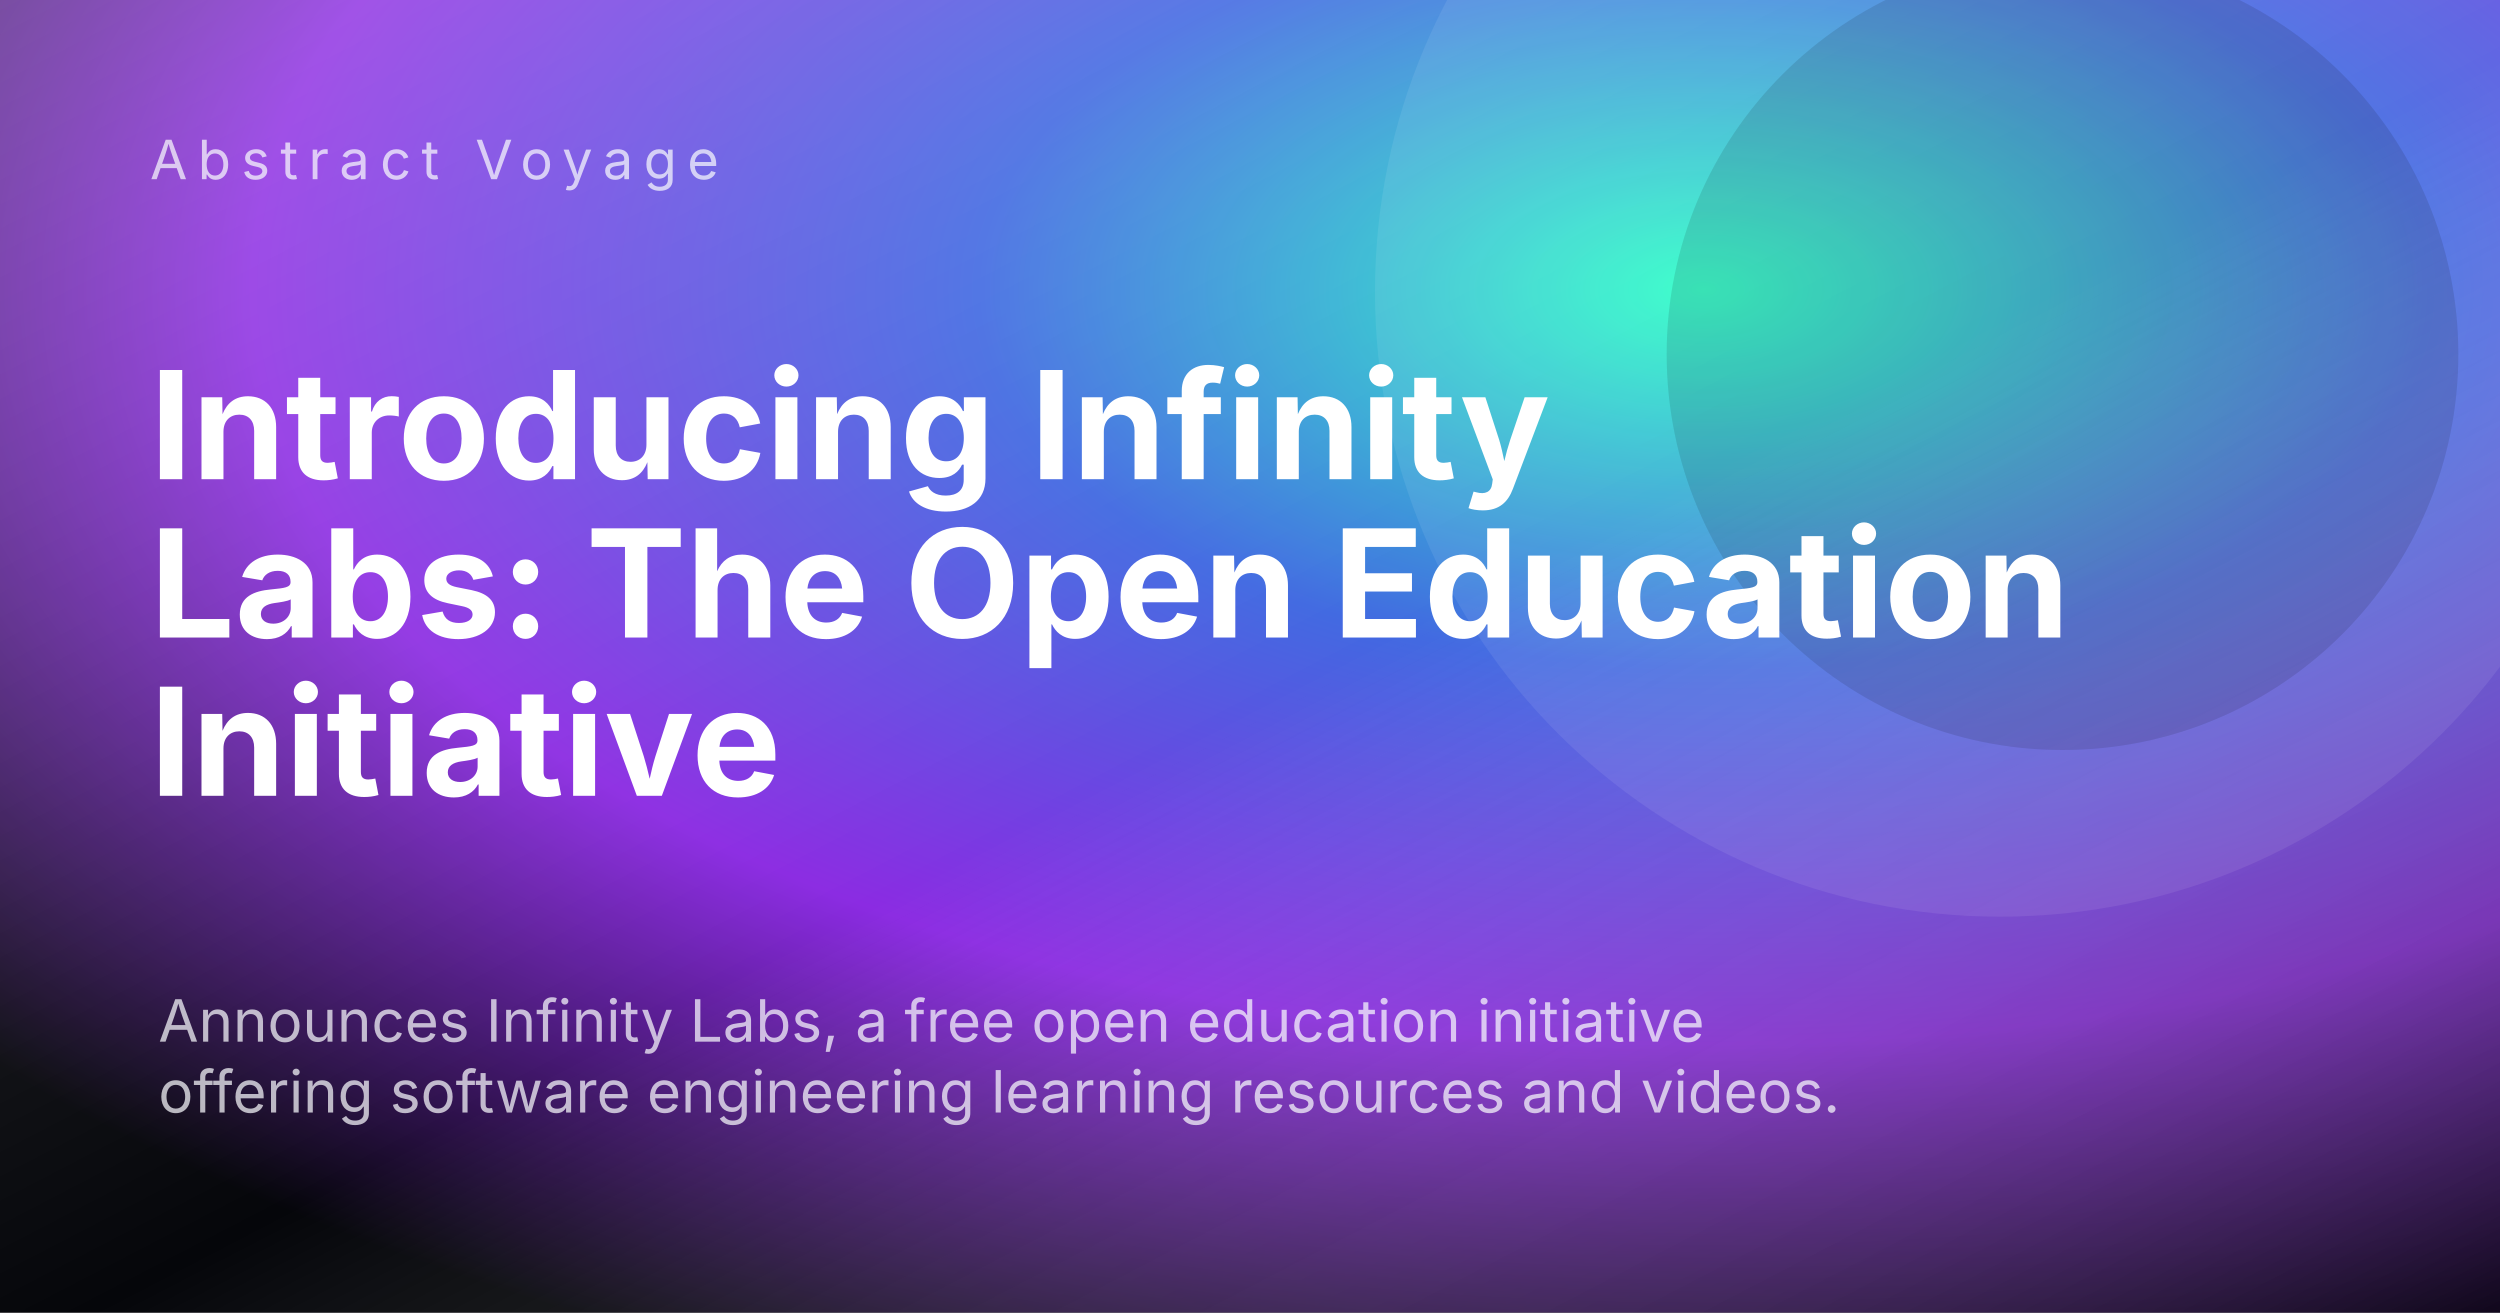
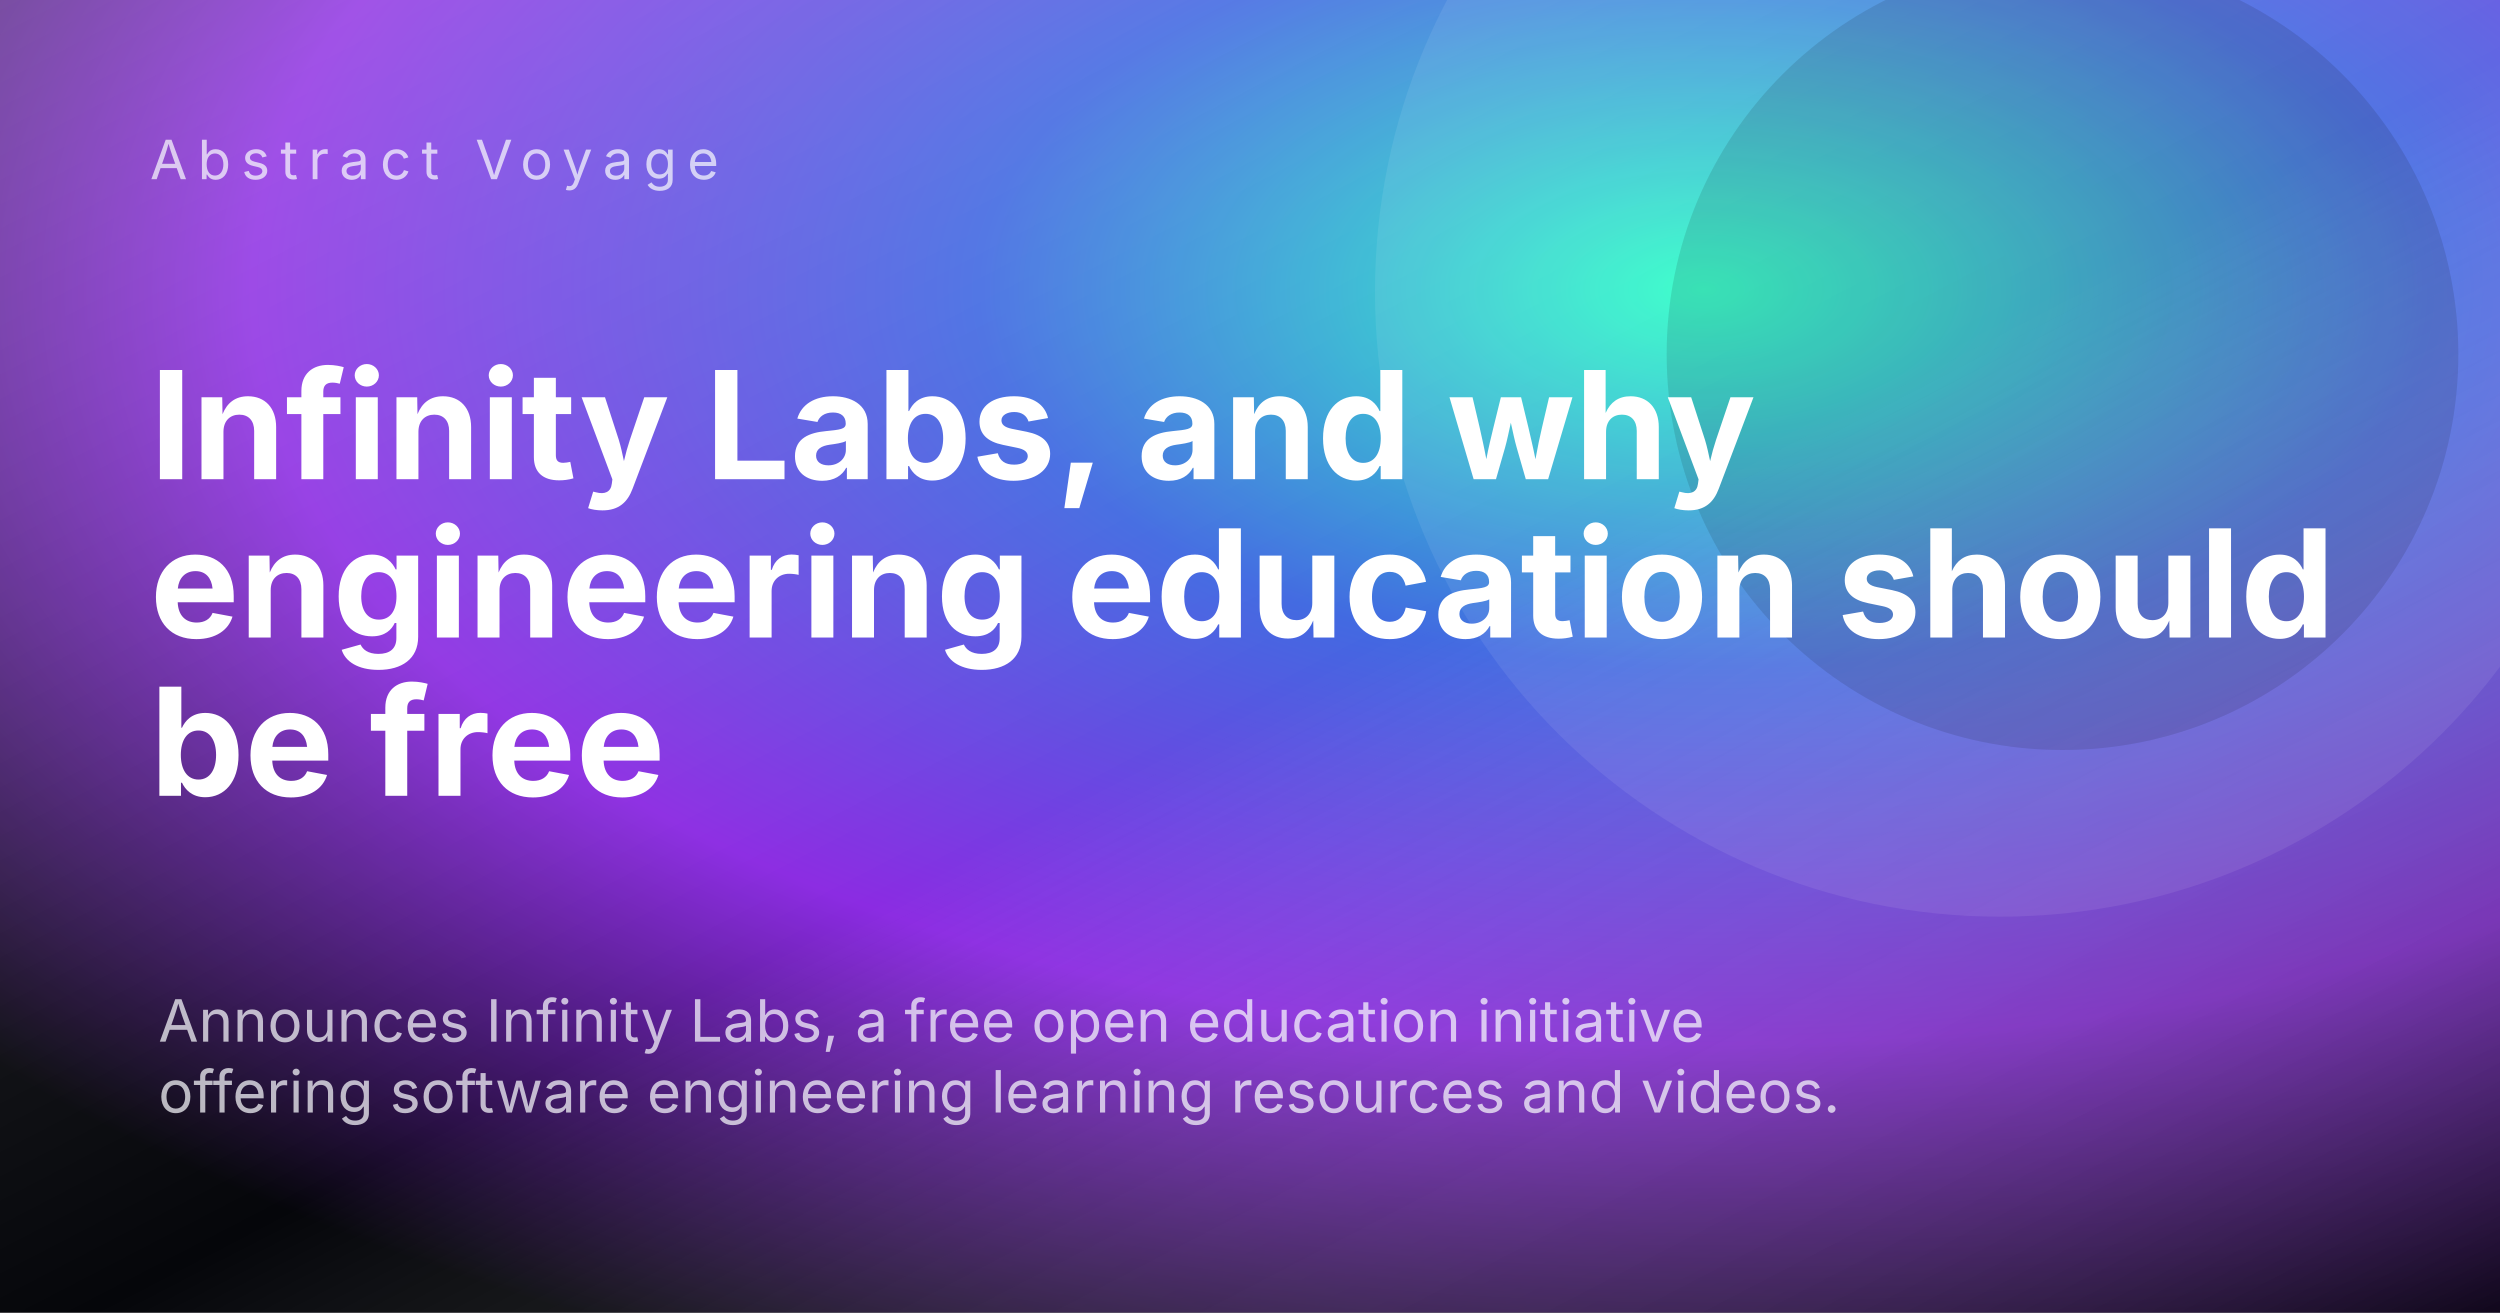
- <svg xmlns="http://www.w3.org/2000/svg" width="1200" height="630" viewBox="0 0 1200 630" role="img" aria-label="Introducing Infinity Labs: The Open Education Initiative">
+ <svg xmlns="http://www.w3.org/2000/svg" width="1200" height="630" viewBox="0 0 1200 630" role="img" aria-label="Infinity Labs, and why engineering education should be free">
  <defs>
    <radialGradient id="bg" cx="68%" cy="22%" r="90%">
      <stop offset="0%" stop-color="#29ffc6" />
      <stop offset="32%" stop-color="#4169e1" />
      <stop offset="64%" stop-color="#8b2be2" />
      <stop offset="100%" stop-color="#05060a" />
    </radialGradient>
    <linearGradient id="veil" x1="0" x2="1" y1="0" y2="1">
      <stop offset="0%" stop-color="#ffffff" stop-opacity="0.22" />
      <stop offset="52%" stop-color="#ffffff" stop-opacity="0" />
      <stop offset="100%" stop-color="#000000" stop-opacity="0.45" />
    </linearGradient>
  </defs>
  <rect width="1200" height="630" fill="#05060a" />
  <rect width="1200" height="630" fill="url(#bg)" />
  <rect width="1200" height="630" fill="url(#veil)" />
  <circle cx="960" cy="140" r="300" fill="#ffffff" opacity="0.08" />
  <circle cx="990" cy="170" r="190" fill="#05060a" opacity="0.12" />
  <text x="72" y="86" fill="#f8fafc" opacity="0.72" font-family="Inter, Arial, sans-serif" font-size="26" letter-spacing="5">Abstract Voyage</text>
-   <text x="72" y="230" fill="#ffffff" font-family="Inter, Arial, sans-serif" font-size="72" font-weight="700">Introducing Infinity</text>
-   <text x="72" y="306" fill="#ffffff" font-family="Inter, Arial, sans-serif" font-size="72" font-weight="700">Labs: The Open Education</text>
-   <text x="72" y="382" fill="#ffffff" font-family="Inter, Arial, sans-serif" font-size="72" font-weight="700">Initiative</text>
+   <text x="72" y="230" fill="#ffffff" font-family="Inter, Arial, sans-serif" font-size="72" font-weight="700">Infinity Labs, and why</text>
+   <text x="72" y="306" fill="#ffffff" font-family="Inter, Arial, sans-serif" font-size="72" font-weight="700">engineering education should</text>
+   <text x="72" y="382" fill="#ffffff" font-family="Inter, Arial, sans-serif" font-size="72" font-weight="700">be free</text>
  <text x="76" y="500" fill="#f8fafc" opacity="0.72" font-family="Inter, Arial, sans-serif" font-size="28">Announces Infinity Labs, a free open education initiative</text>
  <text x="76" y="534" fill="#f8fafc" opacity="0.72" font-family="Inter, Arial, sans-serif" font-size="28">offering software engineering learning resources and videos.</text>
</svg>
